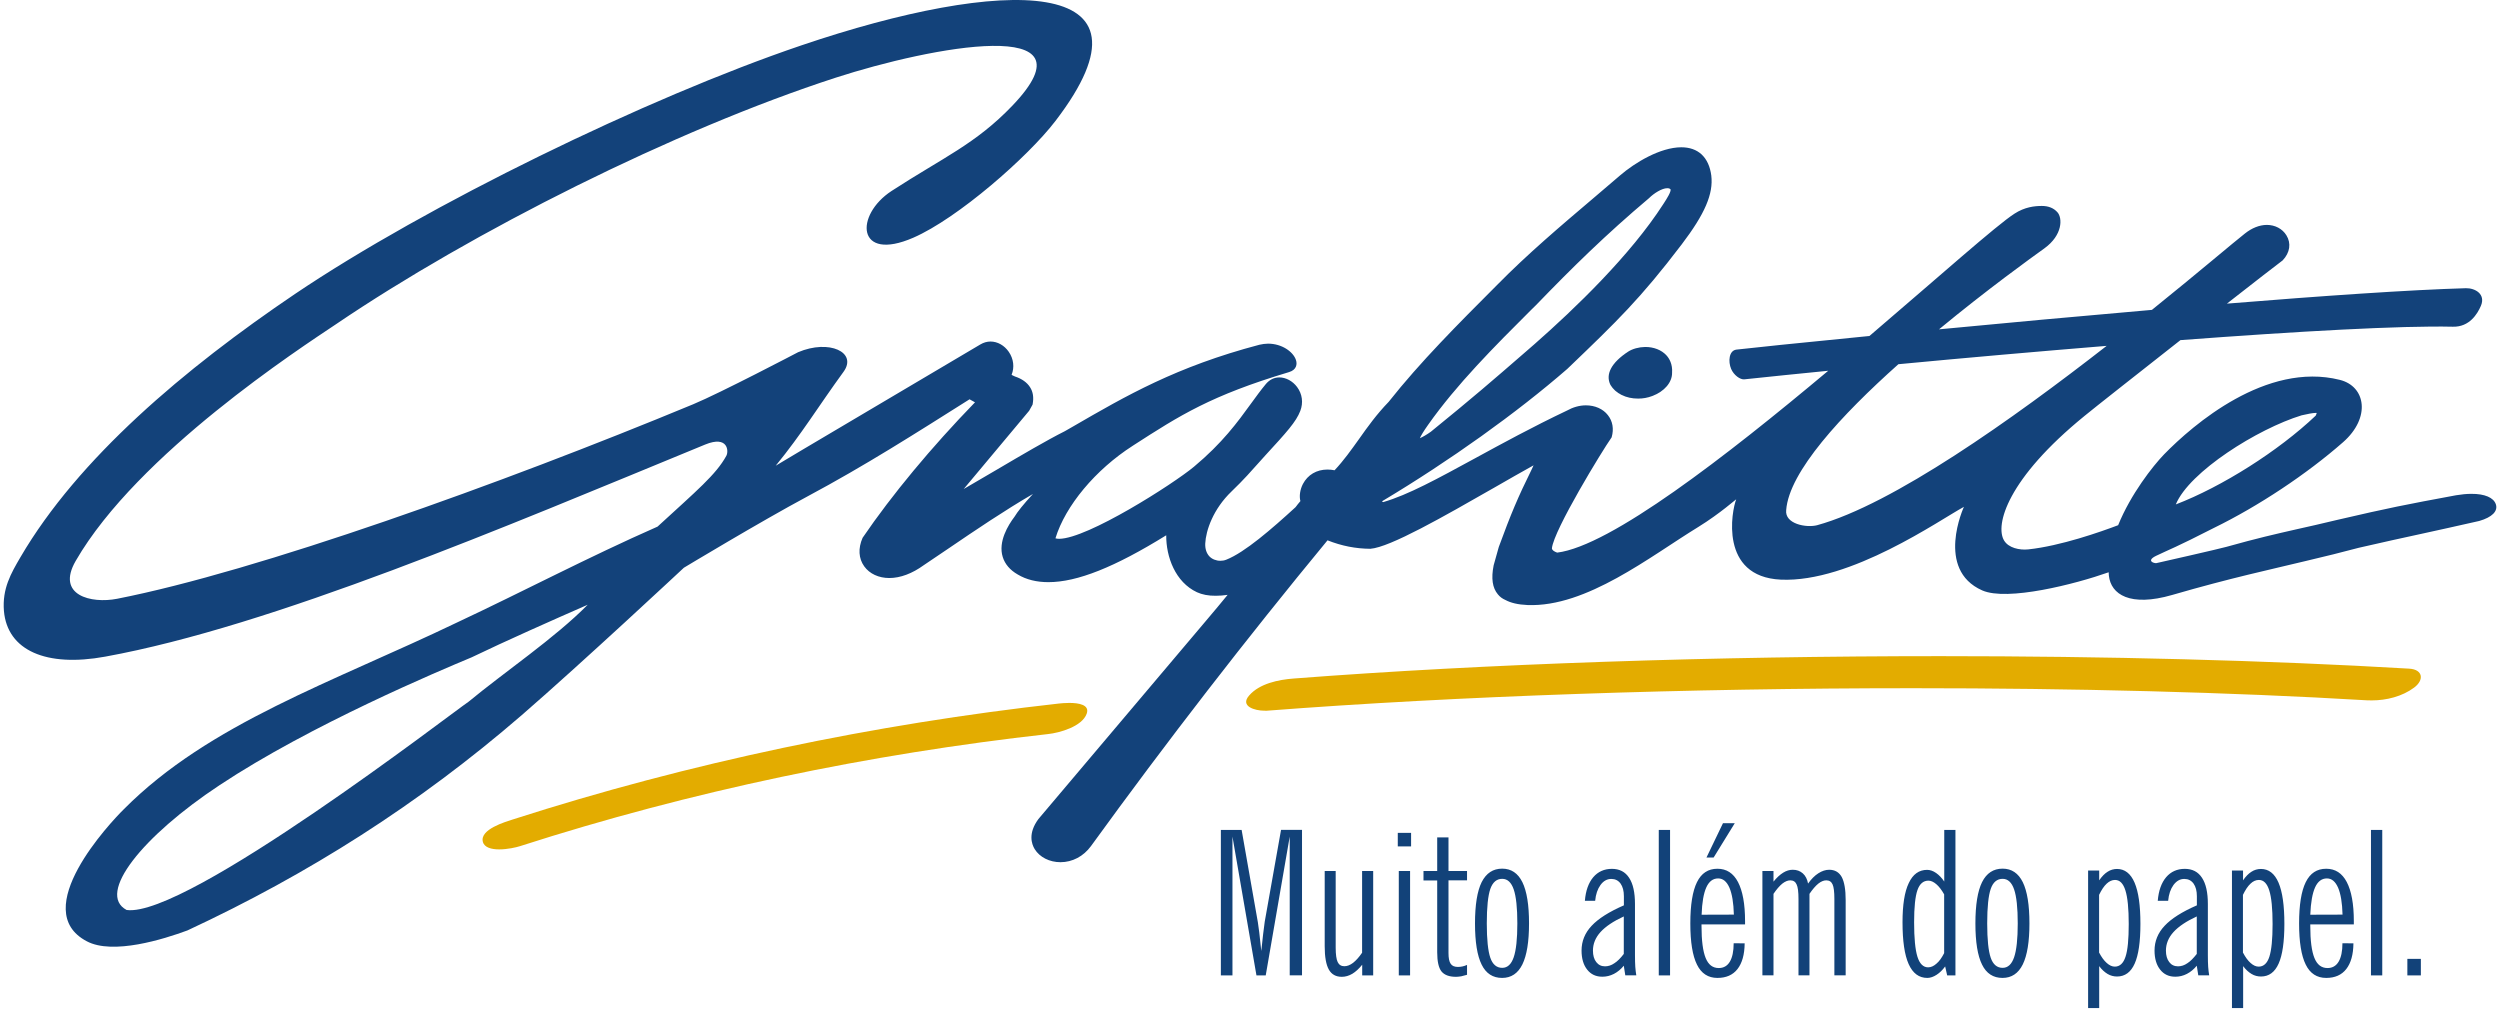
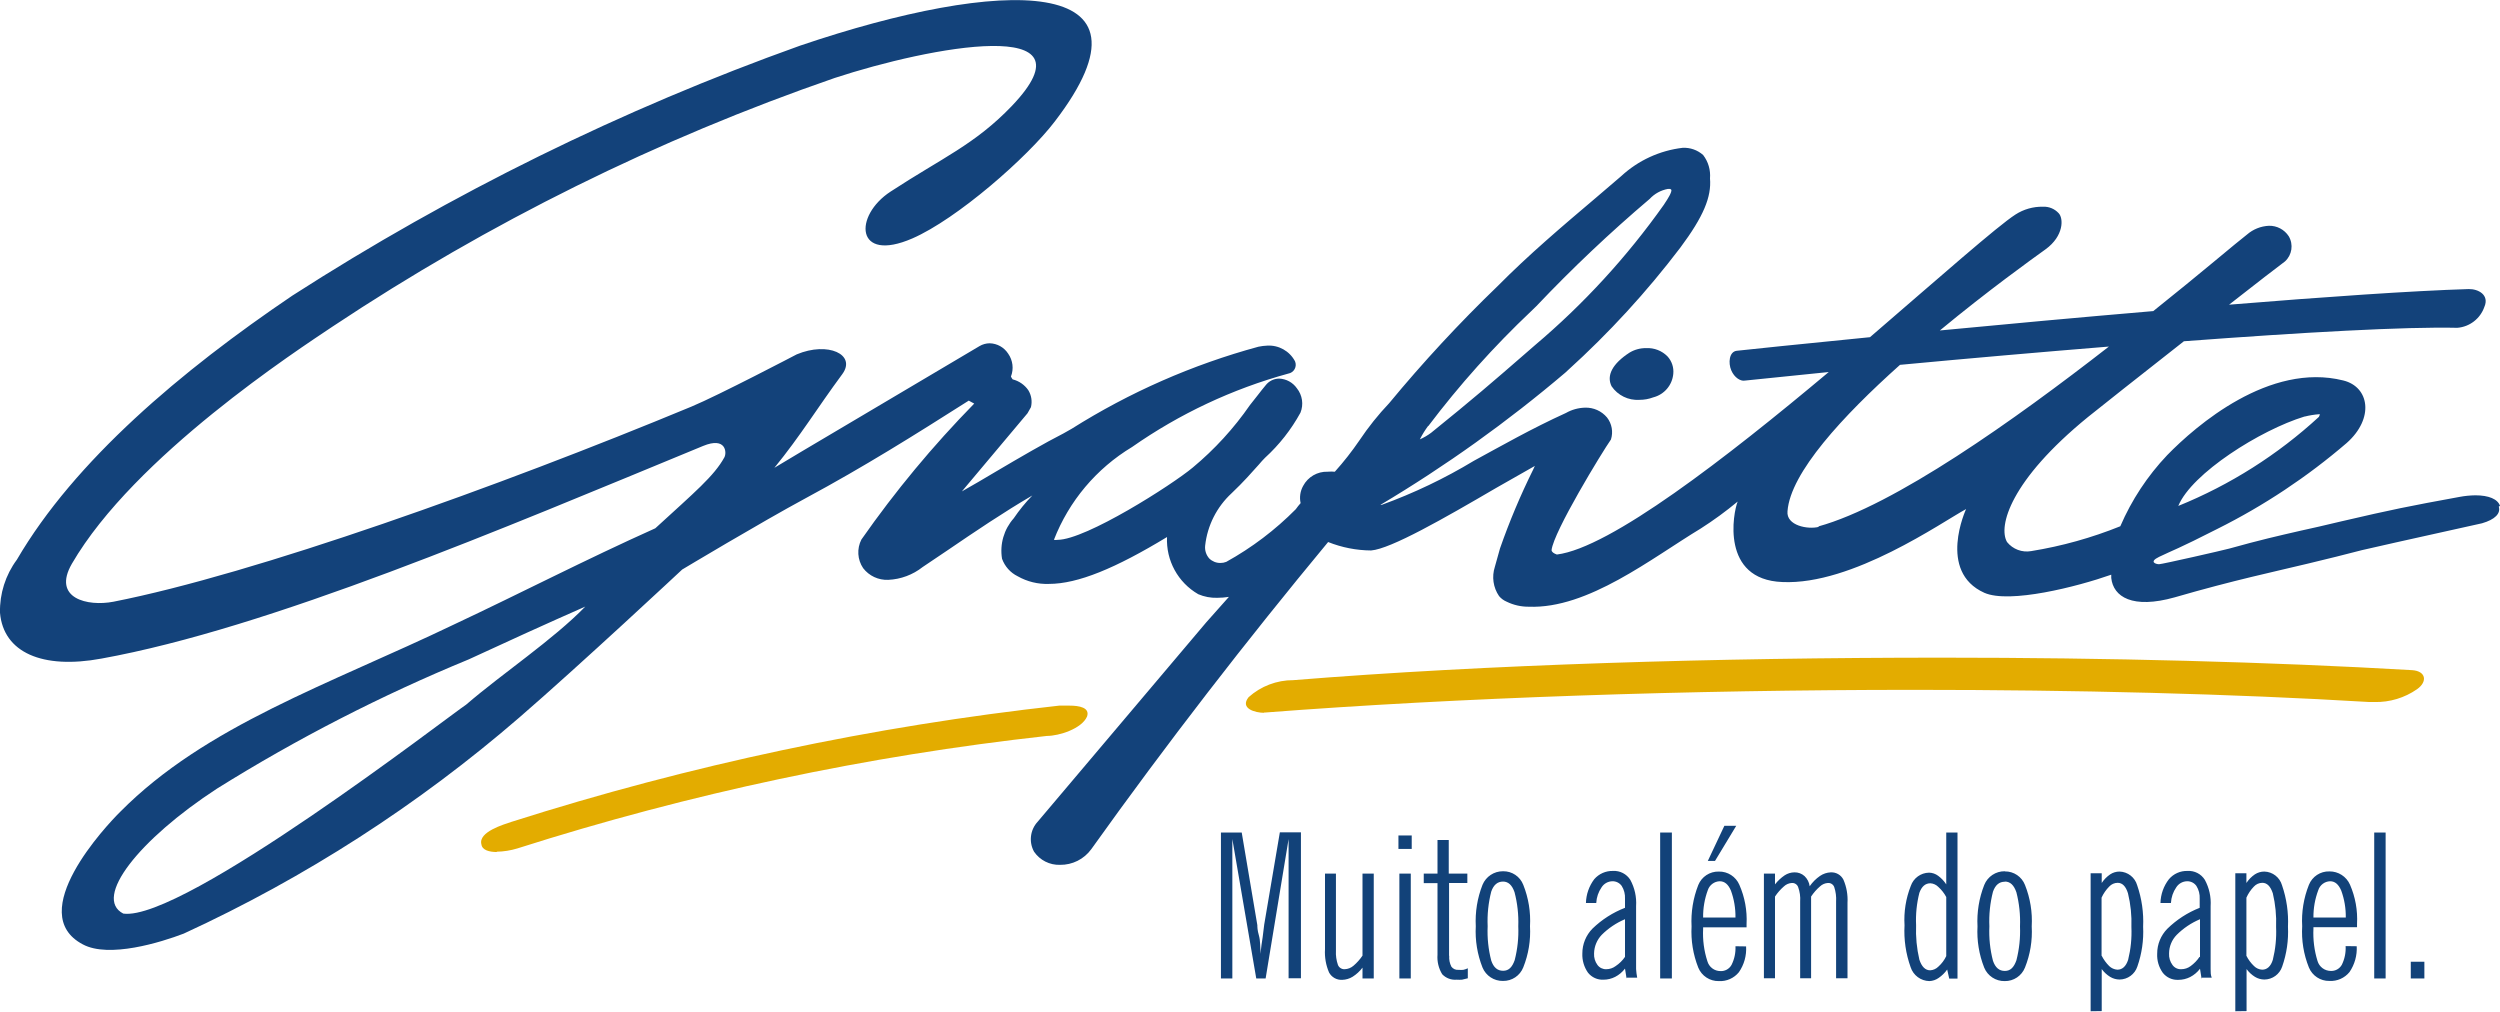
- <svg xmlns="http://www.w3.org/2000/svg" version="1.1" id="Camada_1" x="0px" y="0px" viewBox="0 0 248 100" style="enable-background:new 0 0 248 100;" xml:space="preserve">
-   <style type="text/css">
- 	.st0{fill:#E3AC00;}
- 	.st1{fill-rule:evenodd;clip-rule:evenodd;fill:#13427A;}
- 	.st2{fill-rule:evenodd;clip-rule:evenodd;fill:#124279;}
- </style>
-   <g>
-     <g>
-       <g>
-         <path class="st0" d="M125.4,70.5c-0.88,0-2.43-0.42-1.49-1.5c1.03-1.2,2.94-1.58,4.42-1.69c19.06-1.47,41.88-2.22,64.14-2.22     c16.39,0,32.47,0.41,46.52,1.24c1.37,0.08,1.51,1.12,0.49,1.88c-1.18,0.88-2.74,1.27-4.21,1.27c-0.16,0-0.33,0-0.49-0.01     c-13.59-0.81-29.13-1.2-45.01-1.2c-22.26,0-45.16,0.77-64.2,2.24C125.52,70.49,125.46,70.5,125.4,70.5" />
-         <path class="st0" d="M49.52,84.26c-0.76,0-1.47-0.18-1.62-0.75c-0.33-1.24,2.24-1.98,2.97-2.22c17.54-5.64,35.88-9.46,54.18-11.5     c0.18-0.02,0.59-0.06,1.03-0.06c0.93,0,2.04,0.18,1.72,1.07c-0.45,1.27-2.69,1.9-3.84,2.02c-17.72,1.98-35.41,5.66-52.38,11.12     C51.21,84.06,50.33,84.26,49.52,84.26" />
-         <path class="st1" d="M161.5,34.89c-1.64,1.08-2.27,2.24-1.74,3.3c0.5,0.84,1.55,1.36,2.75,1.35c0.47,0,0.93-0.08,1.38-0.25     c1.22-0.45,2-1.37,1.98-2.32c0.06-0.85-0.28-1.42-0.57-1.73c-0.48-0.52-1.25-0.83-2.11-0.82     C162.57,34.43,161.95,34.6,161.5,34.89" />
-         <path class="st1" d="M247.59,50.03c-0.22-0.67-1.11-1.05-2.44-1.04c-0.46,0-0.97,0.05-1.51,0.14c-5.07,0.94-6.6,1.24-11.73,2.43     c-1.65,0.4-2.91,0.68-4.03,0.93c-2.28,0.52-3.92,0.89-7.03,1.76c-0.62,0.18-6.64,1.55-6.93,1.61c-0.23,0.04-1.06-0.22-0.04-0.72     c1.41-0.68,1.79-0.75,5.76-2.78c4.4-2.15,9.19-5.33,12.8-8.5c2.76-2.43,2.25-5.54-0.34-6.18c-7.29-1.82-14.55,4.45-17.42,7.39     c-1.12,1.16-3.31,3.95-4.56,7.03c-1.71,0.65-5.71,2.06-8.92,2.4c-0.85,0.09-1.96-0.14-2.4-0.89c-0.9-1.52,0.3-6.1,8.01-12.37     c1.02-0.84,5.22-4.14,9.49-7.5c11.74-0.88,21.92-1.45,27.03-1.33c1.64,0.04,2.43-1.27,2.77-2.06c0.51-1.18-0.58-1.78-1.48-1.76     c-5.55,0.16-14.25,0.76-23.71,1.53c2.71-2.12,4.9-3.82,5.53-4.29c0.73-0.77,0.86-1.7,0.37-2.49c-0.4-0.65-1.13-1.03-1.95-1.03     c-0.72,0.01-1.47,0.3-2.17,0.86c-1.03,0.8-4.53,3.79-9.22,7.57c-7.28,0.63-14.65,1.31-21.12,1.93c4.77-3.94,9.14-7.09,10.45-8.03     c1.84-1.33,1.8-3.02,1.3-3.58c-0.37-0.42-0.89-0.63-1.55-0.63c-0.71,0-1.69,0.1-2.72,0.77c-1.76,1.13-7.47,6.23-14.38,12.13     c-7.04,0.69-12.08,1.22-13.19,1.35c-0.76,0.09-0.84,1.19-0.53,1.92c0.26,0.61,0.9,1.08,1.31,1.03c2.62-0.28,5.41-0.56,8.32-0.85     c-10.15,8.51-21.61,17.39-26.89,18.04c-0.31-0.11-0.51-0.25-0.52-0.43c0.18-1.81,5.03-9.74,5.88-10.94l0.03-0.04l0.02-0.05     c0.23-0.81,0.1-1.58-0.38-2.18c-0.48-0.62-1.28-0.97-2.18-0.97c-0.64,0-1.29,0.19-1.88,0.52c-3.41,1.62-6.43,3.27-9.11,4.73     c-3.71,2.02-6.66,3.64-9.12,4.35l-0.12-0.07l0.07-0.05c6.65-3.98,13.32-8.75,18.31-13.09l0.23-0.22     c4.68-4.49,7.02-6.74,11.12-12.13c2.31-3.04,3.16-5.02,2.94-6.84c-0.12-0.9-0.44-1.6-0.96-2.09c-0.51-0.47-1.19-0.71-2.02-0.71     c-2.09,0.01-4.58,1.51-6.08,2.8c-0.83,0.71-1.65,1.4-2.46,2.1c-3.44,2.92-6.69,5.67-9.74,8.77c-3.9,3.91-7.59,7.6-10.75,11.59     c-1.18,1.22-2.08,2.47-2.94,3.69c-0.78,1.09-1.51,2.12-2.42,3.09c-0.25-0.05-0.49-0.07-0.71-0.07c-1.07,0-1.95,0.52-2.43,1.43     c-0.29,0.56-0.38,1.21-0.25,1.7c-0.18,0.21-0.35,0.42-0.48,0.6c-2.37,2.17-5.04,4.49-6.87,5.21c-0.19,0.08-0.39,0.11-0.59,0.11     c-0.42,0-0.83-0.16-1.1-0.45c-0.28-0.31-0.42-0.74-0.4-1.26c0.06-1.3,0.79-3.43,2.62-5.18c1.17-1.12,2.04-2.11,2.68-2.83     c0.23-0.26,0.43-0.49,0.62-0.69c2.17-2.36,3.09-3.37,3.51-4.46c0.31-0.81,0.2-1.67-0.32-2.37c-0.44-0.59-1.11-0.95-1.76-0.95     c-0.52,0-0.98,0.23-1.34,0.66c-0.5,0.6-0.97,1.25-1.48,1.95c-1.32,1.82-2.83,3.9-5.65,6.25c-2.08,1.73-10.57,7.14-13.37,7.15     c-0.16,0-0.29-0.02-0.37-0.05c0.98-3.22,3.97-6.81,7.67-9.18l0.06-0.04c4.62-2.98,7.68-4.94,15.45-7.27     c0.73-0.22,0.83-0.78,0.67-1.22c-0.27-0.79-1.38-1.6-2.76-1.6c-0.29,0.01-0.58,0.04-0.86,0.11c-8.26,2.18-13.22,5.06-18.47,8.1     l-0.82,0.47c-1.83,0.92-4.29,2.37-6.67,3.77c-1.18,0.69-2.33,1.37-3.37,1.97l6.49-7.76l0.34-0.61l0.01-0.05     c0.12-0.66,0.04-1.22-0.26-1.68c-0.3-0.47-0.8-0.83-1.49-1.06c-0.21-0.09-0.3-0.14-0.34-0.17c0.3-0.73,0.2-1.59-0.28-2.28     c-0.44-0.64-1.12-1.02-1.81-1.02c-0.35,0-0.69,0.1-1.01,0.29c-4.41,2.62-19.86,11.74-20.3,12.03c2.61-3.19,4.23-5.89,6.73-9.32     c1.4-1.93-1.42-3.25-4.51-1.94c0,0-7.72,4.05-10.4,5.16C49.66,48.02,25.52,56.67,11.61,59.4c-2.55,0.5-6.08-0.33-4.1-3.76     c6.15-10.65,22.38-21.17,25.81-23.47c13.55-9.19,33.63-19.29,49.6-24.47c9.42-3.05,26.17-6.27,17.51,2.78     c-3.65,3.81-6.87,5.14-11.98,8.46c-3.68,2.4-3.5,7.1,2.15,4.64c4.41-1.92,11.37-8.01,14.1-11.58C115.93-2.66,99.37-2.24,79.5,4.5     C64.16,9.7,42.29,20.38,29.28,29.15C18.3,36.57,7.76,45.47,2.03,55.27c-0.94,1.61-1.82,3.12-1.64,5.34     c0.34,3.92,4.2,5.6,10.04,4.53c16.59-3.02,39.58-12.84,59.52-21.04c2.29-0.94,2.35,0.68,2.1,1.12c-1.02,1.86-2.92,3.44-6.82,7.02     c-6.9,3.04-13.34,6.44-19.89,9.51c-12.35,5.93-24.6,10.02-33.04,18.51c-1.38,1.36-9.54,10.03-3.7,13.11     c2.59,1.39,7.66-0.21,9.99-1.07c11.98-5.58,22.91-12.49,33.18-21.37c5.96-5.17,16.07-14.61,16.07-14.61s7.67-4.62,12.25-7.07     c5.74-3.07,10.67-6.22,16.09-9.64l0.54,0.3c-4.3,4.43-8.24,9.17-11.15,13.44c-0.46,1.05-0.4,2.05,0.16,2.83     c0.53,0.74,1.44,1.16,2.49,1.16c1.1,0,2.28-0.45,3.41-1.27c0.81-0.54,1.64-1.11,2.49-1.68c2.63-1.79,5.54-3.76,8.35-5.39     c-0.94,1.02-1.54,1.77-1.83,2.26c-0.64,0.84-1.64,2.48-1.17,3.99c0.22,0.71,0.72,1.3,1.49,1.74c0.85,0.51,1.87,0.76,3.04,0.76     c2.86,0,6.59-1.49,11.69-4.65c-0.02,2.13,0.9,4.65,3.05,5.65c0.5,0.23,1.13,0.36,1.87,0.35c0.37,0,0.75-0.03,1.17-0.09     c-0.62,0.76-1.32,1.6-2.11,2.53l-16.66,19.71c-1.04,1.41-0.68,2.47-0.37,2.98c0.49,0.8,1.47,1.3,2.56,1.3     c1.18,0,2.28-0.58,3.02-1.59c7.52-10.38,15.42-20.58,23.47-30.34c1.41,0.56,2.8,0.83,4.25,0.84c1.96-0.15,7.24-3.18,12.35-6.1     c1.34-0.77,2.63-1.51,3.84-2.18l-0.17,0.37c-1.4,2.84-2.07,4.43-3.28,7.73l-0.51,1.82c-0.26,1.3-0.12,2.24,0.42,2.88     c0.2,0.25,0.45,0.43,0.75,0.56c0.52,0.28,1.23,0.46,2.19,0.5c5.85,0.23,12.15-4.81,16.95-7.75c2.17-1.34,3.78-2.8,3.75-2.73     c-0.44,1.1-1.7,7.67,4.42,7.96c6.92,0.32,15.79-5.94,18.17-7.22c0,0-2.87,6.22,1.82,8.29c2.48,1.09,9.18-0.61,12.54-1.8     c0.01,0.11,0.01,0.22,0.02,0.33c0.2,1.87,2.1,3.13,6.28,1.92c5.85-1.7,9.92-2.56,13.17-3.35c1.99-0.47,3.7-0.89,5.34-1.33     c2.55-0.58,4.37-0.99,6.24-1.39c1.68-0.37,3.39-0.74,5.71-1.27C247.22,51.31,247.81,50.71,247.59,50.03 M228.32,41.2     c0.59-0.13,1.09-0.24,1.42-0.24h0.08c-0.02,0.06-0.04,0.15-0.1,0.27c-3.71,3.52-9.3,7.05-13.88,8.81     C217.17,46.8,223.97,42.53,228.32,41.2 M141.67,42.14c2.82-4,6.57-7.76,10.2-11.38l0.5-0.49c3.63-3.76,6.93-7,11.21-10.61     c0.48-0.48,1.28-0.99,1.81-0.99c0.08,0,0.15,0.01,0.21,0.03c0.08,0.04,0.11,0.07,0.11,0.07c0.11,0.2-0.39,0.98-0.61,1.32     l-0.11,0.17c-3.25,5.05-8.74,10.34-12.77,13.88l-1.07,0.93c-2.97,2.58-5.12,4.44-9.2,7.75c-0.43,0.31-0.82,0.53-1.1,0.65     C140.96,43.22,141.2,42.8,141.67,42.14 M46.47,69.62c-1.51,1-28.02,21.47-33.91,20.65c-3.02-1.6,1.56-7.32,9.22-12.38     c9.03-5.99,21.91-11.39,25-12.68c3.32-1.6,8.05-3.7,11.52-5.22C55.06,63.28,50.05,66.66,46.47,69.62 M180.26,52.1     c-1.07,0.28-3.23-0.12-3.07-1.5c0.28-3.8,5.47-9.42,11.13-14.47c6.73-0.64,13.83-1.26,20.66-1.82     C199.64,41.59,187.76,50.04,180.26,52.1" />
-       </g>
-     </g>
-     <path class="st2" d="M238.81,96.76v-1.64h1.34v1.64H238.81z M235.2,96.76V82.33h1.12v14.43H235.2z M233.46,93.58   c-0.01,1.11-0.25,1.96-0.71,2.55c-0.46,0.59-1.13,0.88-1.99,0.88c-0.92,0-1.6-0.44-2.03-1.32c-0.44-0.88-0.66-2.25-0.66-4.08   c0-1.84,0.22-3.21,0.66-4.1c0.44-0.89,1.11-1.33,2.03-1.33c0.9,0,1.58,0.44,2.04,1.32c0.46,0.88,0.7,2.17,0.7,3.88v0.32h-4.32v0.16   c0,1.45,0.14,2.51,0.41,3.17c0.27,0.67,0.7,1,1.3,1c0.48,0,0.85-0.21,1.1-0.63c0.25-0.42,0.38-1.03,0.38-1.83L233.46,93.58z    M229.18,90.74l3.2-0.01c-0.03-1.17-0.18-2.06-0.44-2.67c-0.27-0.61-0.63-0.92-1.11-0.92c-0.51,0-0.9,0.29-1.17,0.88   C229.39,88.62,229.23,89.52,229.18,90.74z M221.41,100V86.36h1.1v0.97c0.26-0.38,0.54-0.67,0.83-0.85   c0.29-0.19,0.61-0.28,0.95-0.28c0.76,0,1.35,0.45,1.74,1.36c0.39,0.91,0.58,2.27,0.58,4.09c0,1.78-0.19,3.09-0.57,3.94   c-0.38,0.85-0.96,1.28-1.75,1.28c-0.33,0-0.65-0.08-0.93-0.25c-0.29-0.17-0.58-0.43-0.84-0.78V100H221.41z M222.51,94.51   c0.23,0.44,0.48,0.78,0.75,1.02c0.27,0.24,0.53,0.36,0.8,0.36c0.49,0,0.85-0.33,1.06-0.98c0.21-0.65,0.32-1.73,0.32-3.25   c0-1.52-0.11-2.64-0.33-3.33c-0.22-0.7-0.56-1.04-1.03-1.04c-0.29,0-0.57,0.12-0.83,0.37c-0.27,0.25-0.51,0.62-0.75,1.11V94.51z    M218.07,96.76l-0.15-0.96c-0.29,0.35-0.61,0.62-0.98,0.81c-0.37,0.19-0.75,0.28-1.15,0.28c-0.63,0-1.13-0.23-1.5-0.7   c-0.37-0.46-0.56-1.1-0.56-1.89c0-0.93,0.33-1.75,1-2.46c0.66-0.71,1.73-1.39,3.2-2.03v-0.9c0-0.53-0.11-0.95-0.33-1.26   c-0.23-0.31-0.53-0.46-0.92-0.46c-0.42,0-0.77,0.2-1.07,0.6c-0.29,0.4-0.47,0.92-0.53,1.57h-1.03c0.08-1,0.36-1.78,0.83-2.34   c0.47-0.55,1.09-0.83,1.85-0.83c0.75,0,1.32,0.29,1.71,0.89c0.39,0.59,0.58,1.46,0.58,2.6v5.09c0,0.45,0.01,0.83,0.03,1.13   c0.02,0.31,0.06,0.59,0.1,0.85H218.07z M217.92,94.63v-3.72c-1.04,0.48-1.81,1-2.31,1.55c-0.5,0.55-0.75,1.17-0.75,1.84   c0,0.48,0.11,0.86,0.33,1.14c0.21,0.28,0.5,0.42,0.87,0.42c0.32,0,0.63-0.1,0.93-0.31C217.28,95.37,217.59,95.05,217.92,94.63z    M207.14,100V86.36h1.1v0.97c0.26-0.38,0.54-0.67,0.83-0.85c0.29-0.19,0.61-0.28,0.94-0.28c0.76,0,1.35,0.45,1.74,1.36   c0.39,0.91,0.58,2.27,0.58,4.09c0,1.78-0.19,3.09-0.57,3.94c-0.38,0.85-0.96,1.28-1.75,1.28c-0.33,0-0.64-0.08-0.93-0.25   c-0.29-0.17-0.58-0.43-0.84-0.78V100H207.14z M208.24,94.51c0.23,0.44,0.48,0.78,0.75,1.02c0.27,0.24,0.53,0.36,0.8,0.36   c0.49,0,0.85-0.33,1.06-0.98c0.22-0.65,0.32-1.73,0.32-3.25c0-1.52-0.11-2.64-0.33-3.33c-0.22-0.7-0.56-1.04-1.03-1.04   c-0.29,0-0.56,0.12-0.83,0.37c-0.27,0.25-0.51,0.62-0.75,1.11V94.51z M198.66,86.17c0.89,0,1.56,0.45,2,1.34   c0.44,0.9,0.66,2.26,0.66,4.09c0,1.82-0.22,3.17-0.66,4.07c-0.44,0.89-1.11,1.34-2.01,1.34c-0.92,0-1.6-0.44-2.03-1.32   c-0.44-0.88-0.66-2.25-0.66-4.08c0-1.84,0.22-3.21,0.66-4.1C197.07,86.61,197.75,86.17,198.66,86.17z M198.66,87.18   c-0.55,0-0.95,0.33-1.18,1c-0.23,0.67-0.35,1.81-0.35,3.42c0,1.61,0.12,2.74,0.35,3.41c0.23,0.67,0.63,1,1.18,1   c0.52,0,0.9-0.35,1.14-1.05c0.24-0.7,0.36-1.82,0.36-3.36c0-1.54-0.12-2.67-0.36-3.37C199.56,87.53,199.18,87.18,198.66,87.18z    M192.86,94.55v-5.83c-0.25-0.44-0.51-0.78-0.78-1.01c-0.27-0.23-0.53-0.35-0.78-0.35c-0.5,0-0.87,0.31-1.09,0.94   c-0.22,0.63-0.33,1.69-0.33,3.19c0,1.58,0.11,2.72,0.33,3.42c0.22,0.7,0.58,1.05,1.06,1.05c0.28,0,0.55-0.12,0.82-0.36   C192.37,95.37,192.62,95.02,192.86,94.55z M193.97,96.76h-0.81l-0.2-0.89c-0.26,0.36-0.54,0.63-0.85,0.83   c-0.31,0.2-0.62,0.31-0.92,0.31c-0.83,0-1.44-0.46-1.85-1.37c-0.41-0.91-0.61-2.3-0.61-4.15c0-1.72,0.2-3.02,0.62-3.89   c0.41-0.88,1.02-1.31,1.82-1.31c0.29,0,0.59,0.1,0.89,0.31c0.3,0.21,0.57,0.49,0.81,0.85v-5.12h1.11V96.76z M174.83,96.76V86.4h1.1   v1.06c0.32-0.4,0.64-0.69,0.96-0.89c0.32-0.2,0.64-0.29,0.95-0.29c0.4,0,0.73,0.12,1,0.36c0.27,0.24,0.44,0.58,0.52,1.01   c0.32-0.45,0.66-0.79,1.02-1.02c0.36-0.23,0.72-0.35,1.07-0.35c0.57,0,0.98,0.24,1.25,0.72c0.26,0.49,0.39,1.25,0.39,2.29v7.46   h-1.12v-7.58c0-0.7-0.06-1.18-0.18-1.44c-0.12-0.27-0.33-0.4-0.63-0.4c-0.25,0-0.51,0.11-0.79,0.33c-0.28,0.23-0.57,0.57-0.87,1.01   v8.08h-1.09v-7.58c0-0.7-0.06-1.18-0.19-1.44c-0.12-0.27-0.33-0.4-0.63-0.4c-0.24,0-0.51,0.11-0.79,0.33   c-0.28,0.23-0.57,0.57-0.87,1.01v8.08H174.83z M170.92,81.66h1.17l-2.1,3.41h-0.71L170.92,81.66z M173.07,93.58   c-0.01,1.11-0.25,1.96-0.71,2.55c-0.46,0.59-1.13,0.88-1.99,0.88c-0.92,0-1.6-0.44-2.03-1.32c-0.44-0.88-0.66-2.25-0.66-4.08   c0-1.84,0.22-3.21,0.66-4.1c0.44-0.89,1.11-1.33,2.03-1.33c0.9,0,1.58,0.44,2.04,1.32c0.46,0.88,0.7,2.17,0.7,3.88v0.32h-4.32v0.16   c0,1.45,0.14,2.51,0.41,3.17c0.27,0.67,0.7,1,1.3,1c0.48,0,0.85-0.21,1.1-0.63c0.25-0.42,0.38-1.03,0.38-1.83L173.07,93.58z    M168.8,90.74l3.2-0.01c-0.03-1.17-0.18-2.06-0.44-2.67c-0.27-0.61-0.63-0.92-1.12-0.92c-0.51,0-0.9,0.29-1.17,0.88   C169,88.62,168.84,89.52,168.8,90.74z M164.55,96.76V82.33h1.12v14.43H164.55z M161.23,96.76l-0.15-0.96   c-0.29,0.35-0.61,0.62-0.98,0.81c-0.37,0.19-0.75,0.28-1.15,0.28c-0.63,0-1.13-0.23-1.5-0.7c-0.37-0.46-0.56-1.1-0.56-1.89   c0-0.93,0.33-1.75,1-2.46c0.66-0.71,1.73-1.39,3.2-2.03v-0.9c0-0.53-0.11-0.95-0.33-1.26c-0.23-0.31-0.53-0.46-0.92-0.46   c-0.42,0-0.78,0.2-1.07,0.6c-0.29,0.4-0.47,0.92-0.53,1.57h-1.02c0.08-1,0.36-1.78,0.83-2.34c0.47-0.55,1.09-0.83,1.85-0.83   c0.75,0,1.32,0.29,1.71,0.89c0.39,0.59,0.58,1.46,0.58,2.6v5.09c0,0.45,0.01,0.83,0.03,1.13c0.02,0.31,0.06,0.59,0.1,0.85H161.23z    M161.08,94.63v-3.72c-1.04,0.48-1.81,1-2.31,1.55c-0.5,0.55-0.75,1.17-0.75,1.84c0,0.48,0.11,0.86,0.33,1.14   c0.22,0.28,0.5,0.42,0.87,0.42c0.32,0,0.63-0.1,0.93-0.31C160.44,95.37,160.76,95.05,161.08,94.63z M149.02,86.17   c0.89,0,1.56,0.45,2,1.34c0.44,0.9,0.66,2.26,0.66,4.09c0,1.82-0.22,3.17-0.66,4.07c-0.44,0.89-1.11,1.34-2.01,1.34   c-0.92,0-1.6-0.44-2.03-1.32c-0.44-0.88-0.66-2.25-0.66-4.08c0-1.84,0.22-3.21,0.66-4.1C147.44,86.61,148.11,86.17,149.02,86.17z    M149.02,87.18c-0.55,0-0.94,0.33-1.18,1c-0.23,0.67-0.35,1.81-0.35,3.42c0,1.61,0.12,2.74,0.35,3.41c0.23,0.67,0.63,1,1.18,1   c0.52,0,0.9-0.35,1.14-1.05c0.24-0.7,0.36-1.82,0.36-3.36c0-1.54-0.12-2.67-0.36-3.37C149.92,87.53,149.54,87.18,149.02,87.18z    M143.69,94.53c0,0.51,0.07,0.87,0.22,1.08c0.14,0.21,0.38,0.31,0.72,0.31c0.16,0,0.31-0.02,0.45-0.05   c0.14-0.03,0.29-0.08,0.45-0.15v0.98c-0.2,0.06-0.39,0.11-0.58,0.15c-0.19,0.03-0.36,0.05-0.52,0.05c-0.67,0-1.15-0.18-1.44-0.54   c-0.28-0.36-0.42-0.99-0.42-1.9v-7.12h-1.36V86.4h1.36v-3.33h1.12v3.33h1.84v0.93h-1.84V94.53z M138.76,96.76V86.4h1.12v10.36   H138.76z M138.66,83.96v-1.34h1.32v1.34H138.66z M136.22,86.4v10.36h-1.09V95.7c-0.32,0.4-0.65,0.7-0.98,0.9   c-0.34,0.2-0.69,0.3-1.04,0.3c-0.59,0-1.02-0.24-1.29-0.72c-0.27-0.48-0.41-1.25-0.41-2.31V86.4h1.09v7.61   c0,0.68,0.07,1.17,0.2,1.43c0.13,0.27,0.35,0.41,0.66,0.41c0.28,0,0.57-0.11,0.87-0.34c0.29-0.23,0.59-0.56,0.89-1V86.4H136.22z    M121.11,96.76V82.33h2.06l1.61,9.16c0.03,0.16,0.07,0.5,0.14,1.02c0.06,0.52,0.12,1.13,0.2,1.83c0.06-0.61,0.12-1.15,0.18-1.65   c0.06-0.49,0.11-0.91,0.16-1.25l1.62-9.12h2.08v14.43h-1.22V82.99l-2.38,13.77h-0.92l-2.38-13.77v13.77H121.11z" />
-   </g>
+ <svg xmlns="http://www.w3.org/2000/svg" id="Camada_1" data-name="Camada 1" viewBox="0 0 160 64.71">
+   <defs>
+     <style>.cls-1{fill:#e3ac00;}.cls-2{fill:#13427a;}.cls-2,.cls-3{fill-rule:evenodd;}.cls-3{fill:#124279;}</style>
+   </defs>
+   <path class="cls-1" d="M80.91,45.52c-.57,0-1.58-.27-1-1a4.26,4.26,0,0,1,2.86-1.09c12.34-1,27.1-1.44,41.51-1.44,10.6,0,21,.27,30.1.8.88.06,1,.73.31,1.22a4.59,4.59,0,0,1-2.72.82h-.32c-8.79-.53-18.85-.78-29.12-.78-14.41,0-29.22.5-41.54,1.45h-.11" transform="translate(0 0.1)" />
+   <path class="cls-1" d="M31.81,54.43c-.5,0-.95-.12-1-.49-.22-.8,1.45-1.28,1.92-1.44a181,181,0,0,1,35.06-7.44c.11,0,.38,0,.66,0,.61,0,1.32.12,1.12.7C69.23,46.54,67.78,47,67,47a175.09,175.09,0,0,0-33.89,7.2,4.84,4.84,0,0,1-1.33.21" transform="translate(0 0.1)" />
+   <path class="cls-2" d="M104.27,22.48c-1.07.7-1.47,1.45-1.13,2.14a2,2,0,0,0,1.78.87,2.5,2.5,0,0,0,.89-.16,1.71,1.71,0,0,0,1.28-1.5,1.44,1.44,0,0,0-.37-1.12,1.78,1.78,0,0,0-1.36-.53,2,2,0,0,0-1.09.3" transform="translate(0 0.1)" />
+   <path class="cls-2" d="M160,32.28c-.14-.44-.72-.68-1.58-.68a5.92,5.92,0,0,0-1,.1c-3.28.6-4.28.8-7.59,1.57-1.07.26-1.89.44-2.61.6-1.48.34-2.54.58-4.55,1.14-.4.11-4.3,1-4.49,1s-.68-.14,0-.47c.91-.44,1.16-.48,3.73-1.79a40.41,40.41,0,0,0,8.28-5.5c1.78-1.58,1.45-3.59-.22-4-4.72-1.18-9.42,2.88-11.27,4.78a15.54,15.54,0,0,0-3,4.55A26.61,26.61,0,0,1,130,35.17a1.62,1.62,0,0,1-1.55-.58c-.58-1,.2-3.94,5.18-8,.66-.54,3.38-2.68,6.14-4.85,7.6-.57,14.19-.94,17.5-.86A2,2,0,0,0,159,19.54c.33-.76-.38-1.15-1-1.14-3.59.11-9.22.5-15.34,1,1.75-1.37,3.17-2.47,3.58-2.77a1.29,1.29,0,0,0,.24-1.61,1.47,1.47,0,0,0-1.27-.67,2.3,2.3,0,0,0-1.4.56c-.67.51-2.93,2.45-6,4.9-4.71.4-9.48.84-13.66,1.24,3.08-2.55,5.91-4.58,6.76-5.19,1.19-.86,1.16-2,.84-2.32a1.28,1.28,0,0,0-1-.41,3.13,3.13,0,0,0-1.76.5c-1.14.73-4.84,4-9.31,7.85-4.55.45-7.81.79-8.53.87-.49.06-.55.78-.35,1.25s.59.7.85.66l5.39-.55c-6.57,5.51-14,11.26-17.4,11.68-.2-.07-.33-.16-.34-.28.12-1.17,3.25-6.3,3.8-7.08l0,0,0,0a1.53,1.53,0,0,0-.25-1.41,1.76,1.76,0,0,0-1.41-.63,2.61,2.61,0,0,0-1.22.34c-2.2,1-4.16,2.12-5.89,3.06a33.67,33.67,0,0,1-5.9,2.82l-.08,0,0,0a87.28,87.28,0,0,0,11.84-8.47l.15-.14a57.6,57.6,0,0,0,7.2-7.85c1.49-2,2-3.25,1.9-4.43A2.16,2.16,0,0,0,109,9.82a1.84,1.84,0,0,0-1.31-.46,7,7,0,0,0-3.93,1.81l-1.59,1.36c-2.23,1.89-4.33,3.67-6.31,5.67a90.3,90.3,0,0,0-6.95,7.5A18.06,18.06,0,0,0,87,28.09a19.21,19.21,0,0,1-1.57,2,2.53,2.53,0,0,0-.46,0A1.71,1.71,0,0,0,83.4,31a1.56,1.56,0,0,0-.16,1.1,4.37,4.37,0,0,0-.31.39,19.66,19.66,0,0,1-4.45,3.37,1,1,0,0,1-.38.07,1,1,0,0,1-.71-.29,1.06,1.06,0,0,1-.26-.82,5.36,5.36,0,0,1,1.69-3.35c.76-.72,1.32-1.36,1.74-1.83.15-.17.27-.32.4-.44a11.15,11.15,0,0,0,2.27-2.89A1.56,1.56,0,0,0,83,24.75a1.45,1.45,0,0,0-1.14-.62,1.1,1.1,0,0,0-.86.43c-.33.39-.63.81-1,1.26a20,20,0,0,1-3.66,4c-1.34,1.12-6.84,4.62-8.65,4.63a.74.74,0,0,1-.24,0,12,12,0,0,1,5-5.94l0,0a32.44,32.44,0,0,1,10-4.7.57.57,0,0,0,.43-.79,1.89,1.89,0,0,0-1.78-1,3.43,3.43,0,0,0-.56.07,44.12,44.12,0,0,0-11.95,5.25l-.53.3c-1.18.6-2.78,1.53-4.32,2.44-.76.45-1.5.89-2.18,1.27l4.2-5,.22-.39v0a1.42,1.42,0,0,0-.17-1.09,1.73,1.73,0,0,0-1-.69A1,1,0,0,1,64.7,24a1.56,1.56,0,0,0-.18-1.47,1.45,1.45,0,0,0-1.18-.66,1.3,1.3,0,0,0-.65.18c-2.85,1.7-12.85,7.6-13.13,7.79,1.68-2.06,2.73-3.81,4.35-6,.91-1.25-.92-2.1-2.92-1.26,0,0-5,2.62-6.73,3.34-12.36,5.13-28,10.72-37,12.49-1.65.32-3.94-.21-2.66-2.43,4-6.89,14.48-13.7,16.7-15.19A141.66,141.66,0,0,1,53.42,4.89c6.09-2,16.93-4.06,11.33,1.8C62.39,9.15,60.3,10,57,12.16c-2.38,1.55-2.27,4.59,1.39,3,2.85-1.24,7.36-5.18,9.12-7.49,7.27-9.49-3.45-9.21-16.3-4.85a159.49,159.49,0,0,0-32.5,16c-7.1,4.8-13.93,10.56-17.63,16.9A5.49,5.49,0,0,0,0,39.12c.22,2.54,2.71,3.63,6.49,2.93C17.25,40.1,32.12,33.75,45,28.44c1.48-.61,1.52.44,1.36.73-.66,1.2-1.89,2.22-4.42,4.54-4.46,2-8.63,4.16-12.87,6.15-8,3.84-15.92,6.48-21.38,12-.89.88-6.17,6.49-2.39,8.48,1.67.9,5-.13,6.46-.69A91,91,0,0,0,33.26,45.8c3.86-3.34,10.4-9.45,10.4-9.45s5-3,7.93-4.58c3.71-2,6.9-4,10.41-6.23l.35.19a68.6,68.6,0,0,0-7.22,8.7,1.8,1.8,0,0,0,.11,1.83,1.92,1.92,0,0,0,1.61.75,3.83,3.83,0,0,0,2.2-.82l1.62-1.09c1.7-1.16,3.58-2.43,5.4-3.49a10.83,10.83,0,0,0-1.19,1.46,3.13,3.13,0,0,0-.75,2.59,2,2,0,0,0,1,1.12,3.77,3.77,0,0,0,2,.49c1.85,0,4.26-1,7.56-3a4,4,0,0,0,2,3.66,2.87,2.87,0,0,0,1.21.23,5,5,0,0,0,.75-.06L77.2,39.73,66.42,52.48a1.65,1.65,0,0,0-.24,1.93,1.94,1.94,0,0,0,1.66.84,2.43,2.43,0,0,0,2-1C74.66,47.5,79.77,40.9,85,34.59a7.56,7.56,0,0,0,2.75.54c1.26-.1,4.68-2.06,8-4l2.48-1.41-.11.24A44,44,0,0,0,96,35l-.33,1.18a2.14,2.14,0,0,0,.27,1.87,1.28,1.28,0,0,0,.49.36,3.15,3.15,0,0,0,1.41.32c3.79.15,7.87-3.11,11-5A23.3,23.3,0,0,0,111.21,32c-.29.71-1.1,5,2.86,5.15,4.48.21,10.22-3.84,11.76-4.67,0,0-1.86,4,1.17,5.36,1.61.71,5.94-.39,8.12-1.16a1.48,1.48,0,0,0,0,.21c.13,1.21,1.36,2,4.06,1.24,3.79-1.1,6.42-1.65,8.53-2.16,1.28-.31,2.39-.58,3.45-.86,1.65-.38,2.83-.64,4-.9l3.69-.82c.83-.24,1.21-.63,1.07-1.07M147.5,26.56a5.5,5.5,0,0,1,.92-.15h.05a.58.58,0,0,1-.06.17,29.9,29.9,0,0,1-9,5.7c.86-2.09,5.26-4.86,8.07-5.72m-56.07.61A59.69,59.69,0,0,1,98,19.81l.33-.32a92,92,0,0,1,7.25-6.86,2.11,2.11,0,0,1,1.17-.64h.14l.07.05c.07.13-.25.63-.4.85l-.07.11a48.32,48.32,0,0,1-8.26,9l-.69.6c-1.92,1.67-3.31,2.87-5.95,5a3.68,3.68,0,0,1-.72.42,5.87,5.87,0,0,1,.53-.86M29.83,45c-1,.65-18.13,13.9-21.94,13.37-1.95-1,1-4.74,6-8A108.2,108.2,0,0,1,30,42.1c2.15-1,5.21-2.39,7.46-3.38C35.39,40.85,32.15,43,29.83,45M116.4,33.62c-.69.18-2.09-.08-2-1,.18-2.46,3.54-6.1,7.2-9.37,4.35-.41,8.95-.81,13.37-1.17-6.05,4.71-13.73,10.17-18.59,11.51" transform="translate(0 0.1)" />
+   <path class="cls-3" d="M154.29,62.52V61.45h.87v1.07Zm-2.34,0V53.18h.73v9.34Zm-1.12-2.06a2.68,2.68,0,0,1-.46,1.65,1.55,1.55,0,0,1-1.29.57,1.39,1.39,0,0,1-1.31-.86,6.1,6.1,0,0,1-.43-2.64,6.18,6.18,0,0,1,.43-2.65,1.37,1.37,0,0,1,1.31-.86,1.42,1.42,0,0,1,1.32.85,5.54,5.54,0,0,1,.45,2.51v.21h-2.79v.1a6,6,0,0,0,.26,2.06.89.89,0,0,0,.85.64.77.77,0,0,0,.71-.4,2.41,2.41,0,0,0,.24-1.19Zm-2.77-1.84h2.07a4.82,4.82,0,0,0-.29-1.72c-.17-.4-.4-.6-.71-.6a.82.82,0,0,0-.76.57A4.83,4.83,0,0,0,148.06,58.62Zm-5,6V55.79h.71v.62a2,2,0,0,1,.54-.55,1.11,1.11,0,0,1,.61-.18,1.21,1.21,0,0,1,1.13.88,7.11,7.11,0,0,1,.38,2.65,6.72,6.72,0,0,1-.37,2.55,1.21,1.21,0,0,1-1.14.83,1.16,1.16,0,0,1-.6-.17,1.91,1.91,0,0,1-.54-.5v2.69Zm.71-3.55a2.36,2.36,0,0,0,.49.66.79.79,0,0,0,.52.23c.31,0,.55-.21.68-.63a7.37,7.37,0,0,0,.21-2.1,8,8,0,0,0-.21-2.16c-.15-.45-.37-.67-.67-.67a.74.74,0,0,0-.54.24,2.43,2.43,0,0,0-.48.71v3.72Zm-2.87,1.46-.1-.63a1.86,1.86,0,0,1-.63.53,1.66,1.66,0,0,1-.75.18,1.19,1.19,0,0,1-1-.45,1.94,1.94,0,0,1-.36-1.23,2.26,2.26,0,0,1,.65-1.59A6.21,6.21,0,0,1,140.78,58v-.58a1.4,1.4,0,0,0-.21-.82.71.71,0,0,0-.6-.3.84.84,0,0,0-.69.39,1.93,1.93,0,0,0-.34,1h-.67a2.58,2.58,0,0,1,.54-1.52,1.5,1.5,0,0,1,1.19-.53,1.22,1.22,0,0,1,1.11.57,3.1,3.1,0,0,1,.37,1.68v3.3c0,.29,0,.53,0,.73s0,.38.07.55h-.7Zm-.1-1.38V58.73a4.69,4.69,0,0,0-1.49,1,1.72,1.72,0,0,0-.49,1.19,1.13,1.13,0,0,0,.22.74.65.65,0,0,0,.56.27,1,1,0,0,0,.6-.2A2.35,2.35,0,0,0,140.77,61.14Zm-7,3.47V55.79h.71v.62a2,2,0,0,1,.54-.55,1.08,1.08,0,0,1,.6-.18,1.21,1.21,0,0,1,1.13.88,7.11,7.11,0,0,1,.38,2.65,6.72,6.72,0,0,1-.37,2.55,1.21,1.21,0,0,1-1.14.83,1.19,1.19,0,0,1-.6-.17,1.91,1.91,0,0,1-.54-.5v2.69Zm.71-3.55a2.56,2.56,0,0,0,.48.66.83.83,0,0,0,.52.23q.48,0,.69-.63a7.37,7.37,0,0,0,.21-2.1,7.87,7.87,0,0,0-.22-2.16c-.14-.45-.36-.67-.66-.67a.74.74,0,0,0-.54.24,2.44,2.44,0,0,0-.49.71v3.72Zm-6.2-5.4a1.36,1.36,0,0,1,1.29.87,6.18,6.18,0,0,1,.43,2.65,6.14,6.14,0,0,1-.43,2.63,1.37,1.37,0,0,1-1.3.87,1.39,1.39,0,0,1-1.31-.86,6.26,6.26,0,0,1-.43-2.64,6.34,6.34,0,0,1,.43-2.65A1.4,1.4,0,0,1,128.31,55.66Zm0,.66c-.36,0-.61.21-.76.64a7.56,7.56,0,0,0-.23,2.22,7.41,7.41,0,0,0,.23,2.2c.15.44.4.65.76.65s.58-.23.74-.68a7.5,7.5,0,0,0,.23-2.17,7.53,7.53,0,0,0-.23-2.18C128.89,56.54,128.65,56.32,128.31,56.32Zm-3.75,4.77V57.31a2.37,2.37,0,0,0-.51-.65.78.78,0,0,0-.5-.23c-.33,0-.56.2-.71.61a7.08,7.08,0,0,0-.21,2.07,8.24,8.24,0,0,0,.21,2.21c.15.45.38.68.69.68a.8.8,0,0,0,.53-.24A2.08,2.08,0,0,0,124.56,61.09Zm.72,1.43h-.53l-.13-.58a2.16,2.16,0,0,1-.55.54,1.1,1.1,0,0,1-.59.2,1.29,1.29,0,0,1-1.2-.89,6.82,6.82,0,0,1-.39-2.68,5.89,5.89,0,0,1,.4-2.52,1.26,1.26,0,0,1,1.17-.85,1,1,0,0,1,.58.2,2.12,2.12,0,0,1,.52.55V53.18h.72v9.34Zm-12.39,0V55.81h.71v.69a2.72,2.72,0,0,1,.62-.58,1.17,1.17,0,0,1,.62-.19.93.93,0,0,1,.65.24,1.1,1.1,0,0,1,.33.65,2.58,2.58,0,0,1,.66-.66,1.32,1.32,0,0,1,.69-.23.86.86,0,0,1,.81.47,3.26,3.26,0,0,1,.26,1.48v4.83h-.73V57.6a2.45,2.45,0,0,0-.12-.93.4.4,0,0,0-.4-.26.81.81,0,0,0-.51.22,3.17,3.17,0,0,0-.57.65v5.23h-.7V57.6a2.22,2.22,0,0,0-.13-.93.4.4,0,0,0-.4-.26.81.81,0,0,0-.51.22,3.17,3.17,0,0,0-.57.65v5.23h-.71Zm-2.53-9.78h.76L109.76,55h-.46Zm1.39,7.72a2.61,2.61,0,0,1-.46,1.65,1.55,1.55,0,0,1-1.29.57,1.39,1.39,0,0,1-1.31-.86,6.26,6.26,0,0,1-.43-2.64,6.34,6.34,0,0,1,.43-2.65,1.38,1.38,0,0,1,1.31-.86,1.4,1.4,0,0,1,1.32.85,5.53,5.53,0,0,1,.46,2.51v.21H109v.1a5.75,5.75,0,0,0,.27,2.06.87.87,0,0,0,.84.64.77.77,0,0,0,.71-.4,2.4,2.4,0,0,0,.25-1.19ZM109,58.62h2.07a4.82,4.82,0,0,0-.29-1.72c-.17-.4-.4-.6-.72-.6a.83.83,0,0,0-.76.57A4.86,4.86,0,0,0,109,58.62Zm-2.75,3.9V53.18H107v9.34Zm-2.15,0-.1-.63a1.86,1.86,0,0,1-.63.53,1.65,1.65,0,0,1-.74.18,1.19,1.19,0,0,1-1-.45,2,2,0,0,1-.36-1.23,2.26,2.26,0,0,1,.65-1.59A6.21,6.21,0,0,1,104,58v-.58a1.4,1.4,0,0,0-.21-.82.71.71,0,0,0-.6-.3.84.84,0,0,0-.69.39,1.93,1.93,0,0,0-.34,1h-.66a2.65,2.65,0,0,1,.53-1.52,1.53,1.53,0,0,1,1.2-.53,1.23,1.23,0,0,1,1.11.57,3.1,3.1,0,0,1,.37,1.68v3.3c0,.29,0,.53,0,.73a4.34,4.34,0,0,0,.07.55h-.71Zm-.1-1.38V58.73a4.69,4.69,0,0,0-1.49,1,1.77,1.77,0,0,0-.49,1.19,1.13,1.13,0,0,0,.22.74.67.67,0,0,0,.56.27,1,1,0,0,0,.6-.2A2.2,2.2,0,0,0,104,61.14Zm-7.8-5.48a1.36,1.36,0,0,1,1.29.87,6.18,6.18,0,0,1,.43,2.65,6.14,6.14,0,0,1-.43,2.63,1.37,1.37,0,0,1-1.3.87,1.39,1.39,0,0,1-1.31-.86,6.26,6.26,0,0,1-.43-2.64,6.34,6.34,0,0,1,.43-2.65A1.41,1.41,0,0,1,96.19,55.66Zm0,.66c-.36,0-.61.21-.76.64a7.56,7.56,0,0,0-.23,2.22,7.41,7.41,0,0,0,.23,2.2c.15.44.4.65.76.65s.58-.23.74-.68a7.5,7.5,0,0,0,.23-2.17A7.53,7.53,0,0,0,96.93,57C96.77,56.54,96.53,56.32,96.19,56.32Zm-3.45,4.75a1.31,1.31,0,0,0,.14.7.51.51,0,0,0,.47.2,1.36,1.36,0,0,0,.29,0,1.25,1.25,0,0,0,.29-.1v.64l-.37.09a2.38,2.38,0,0,1-.34,0,1.14,1.14,0,0,1-.93-.35A2.09,2.09,0,0,1,92,61V56.42h-.88v-.61H92V53.66h.72v2.15h1.19v.6H92.74v4.66Zm-3.19,1.45V55.81h.73v6.71Zm-.06-8.29v-.86h.85v.86Zm-1.58,1.58v6.71H87.2v-.69a2.39,2.39,0,0,1-.63.58,1.33,1.33,0,0,1-.67.2.9.9,0,0,1-.84-.47,3.25,3.25,0,0,1-.26-1.49V55.81h.7v4.93a2.38,2.38,0,0,0,.13.92.44.44,0,0,0,.43.27.91.91,0,0,0,.56-.22,3.19,3.19,0,0,0,.58-.65V55.81Zm-9.78,6.71V53.18h1.33l1,5.93c0,.1,0,.32.1.66s.07.73.12,1.18c0-.4.08-.74.12-1.07s.07-.59.1-.81l1-5.9h1.35v9.34h-.79V53.6L81,62.52h-.6L78.87,53.6v8.92Z" transform="translate(0 0.1)" />
</svg>
